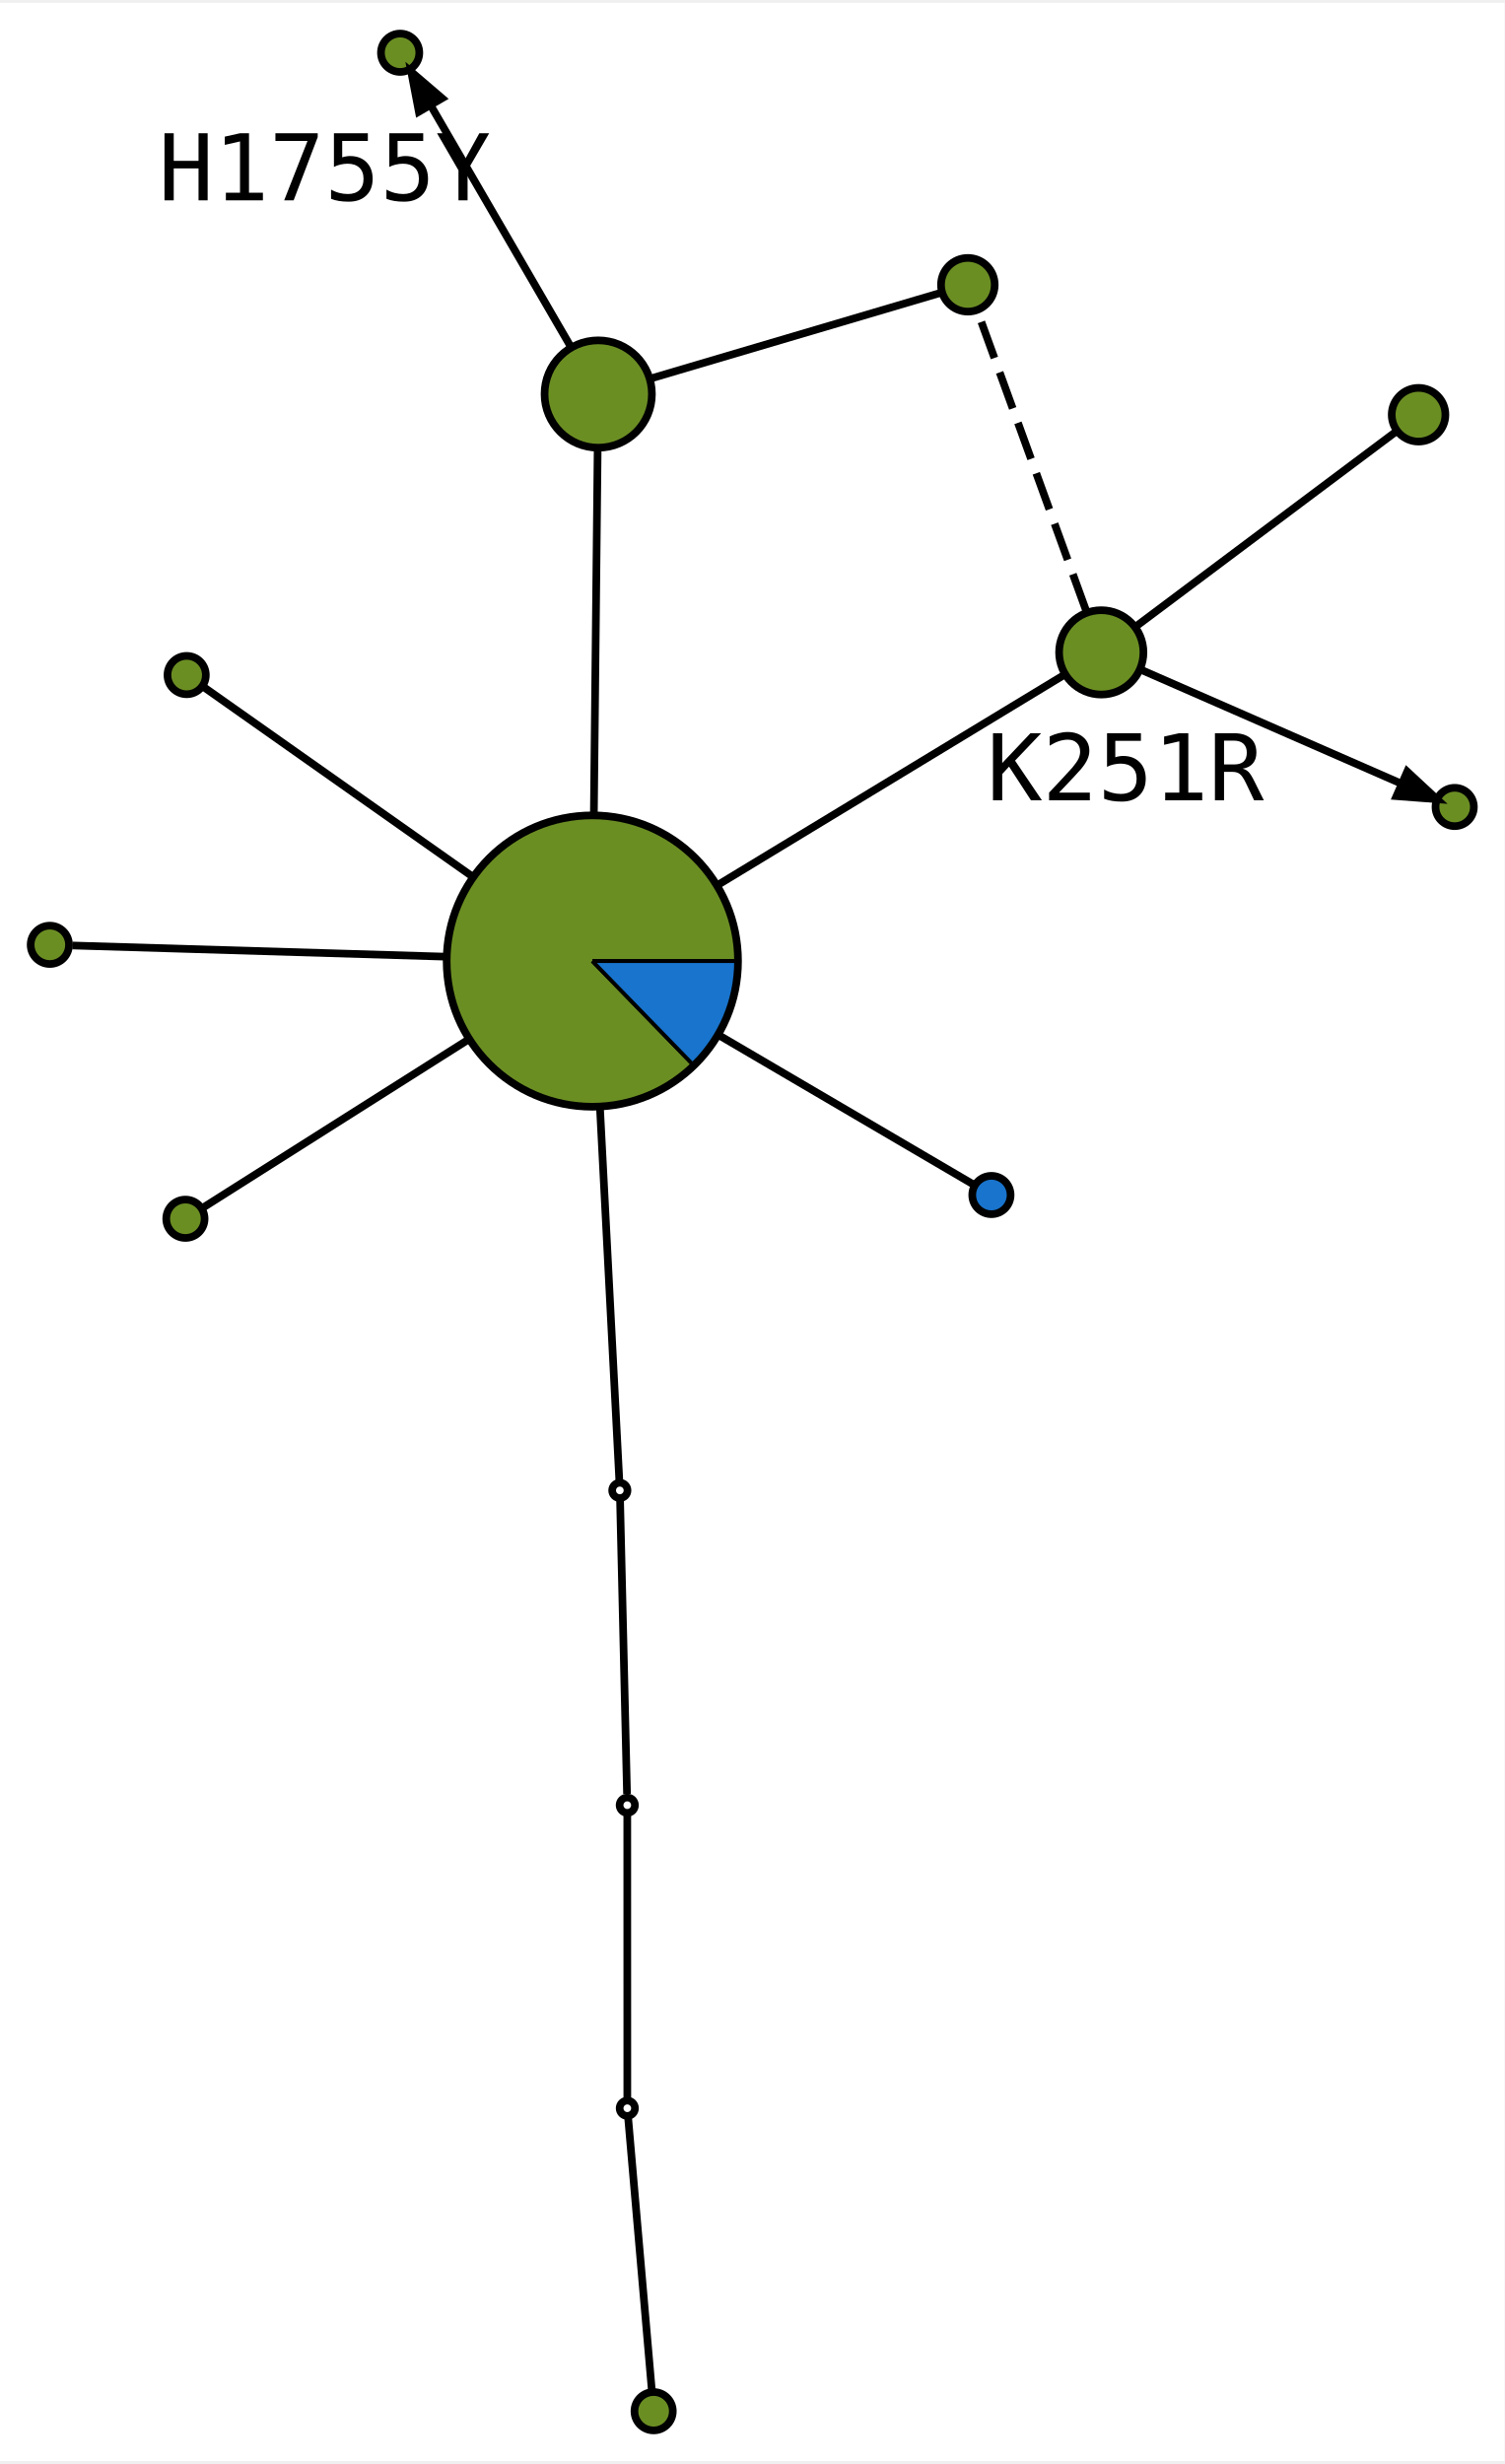
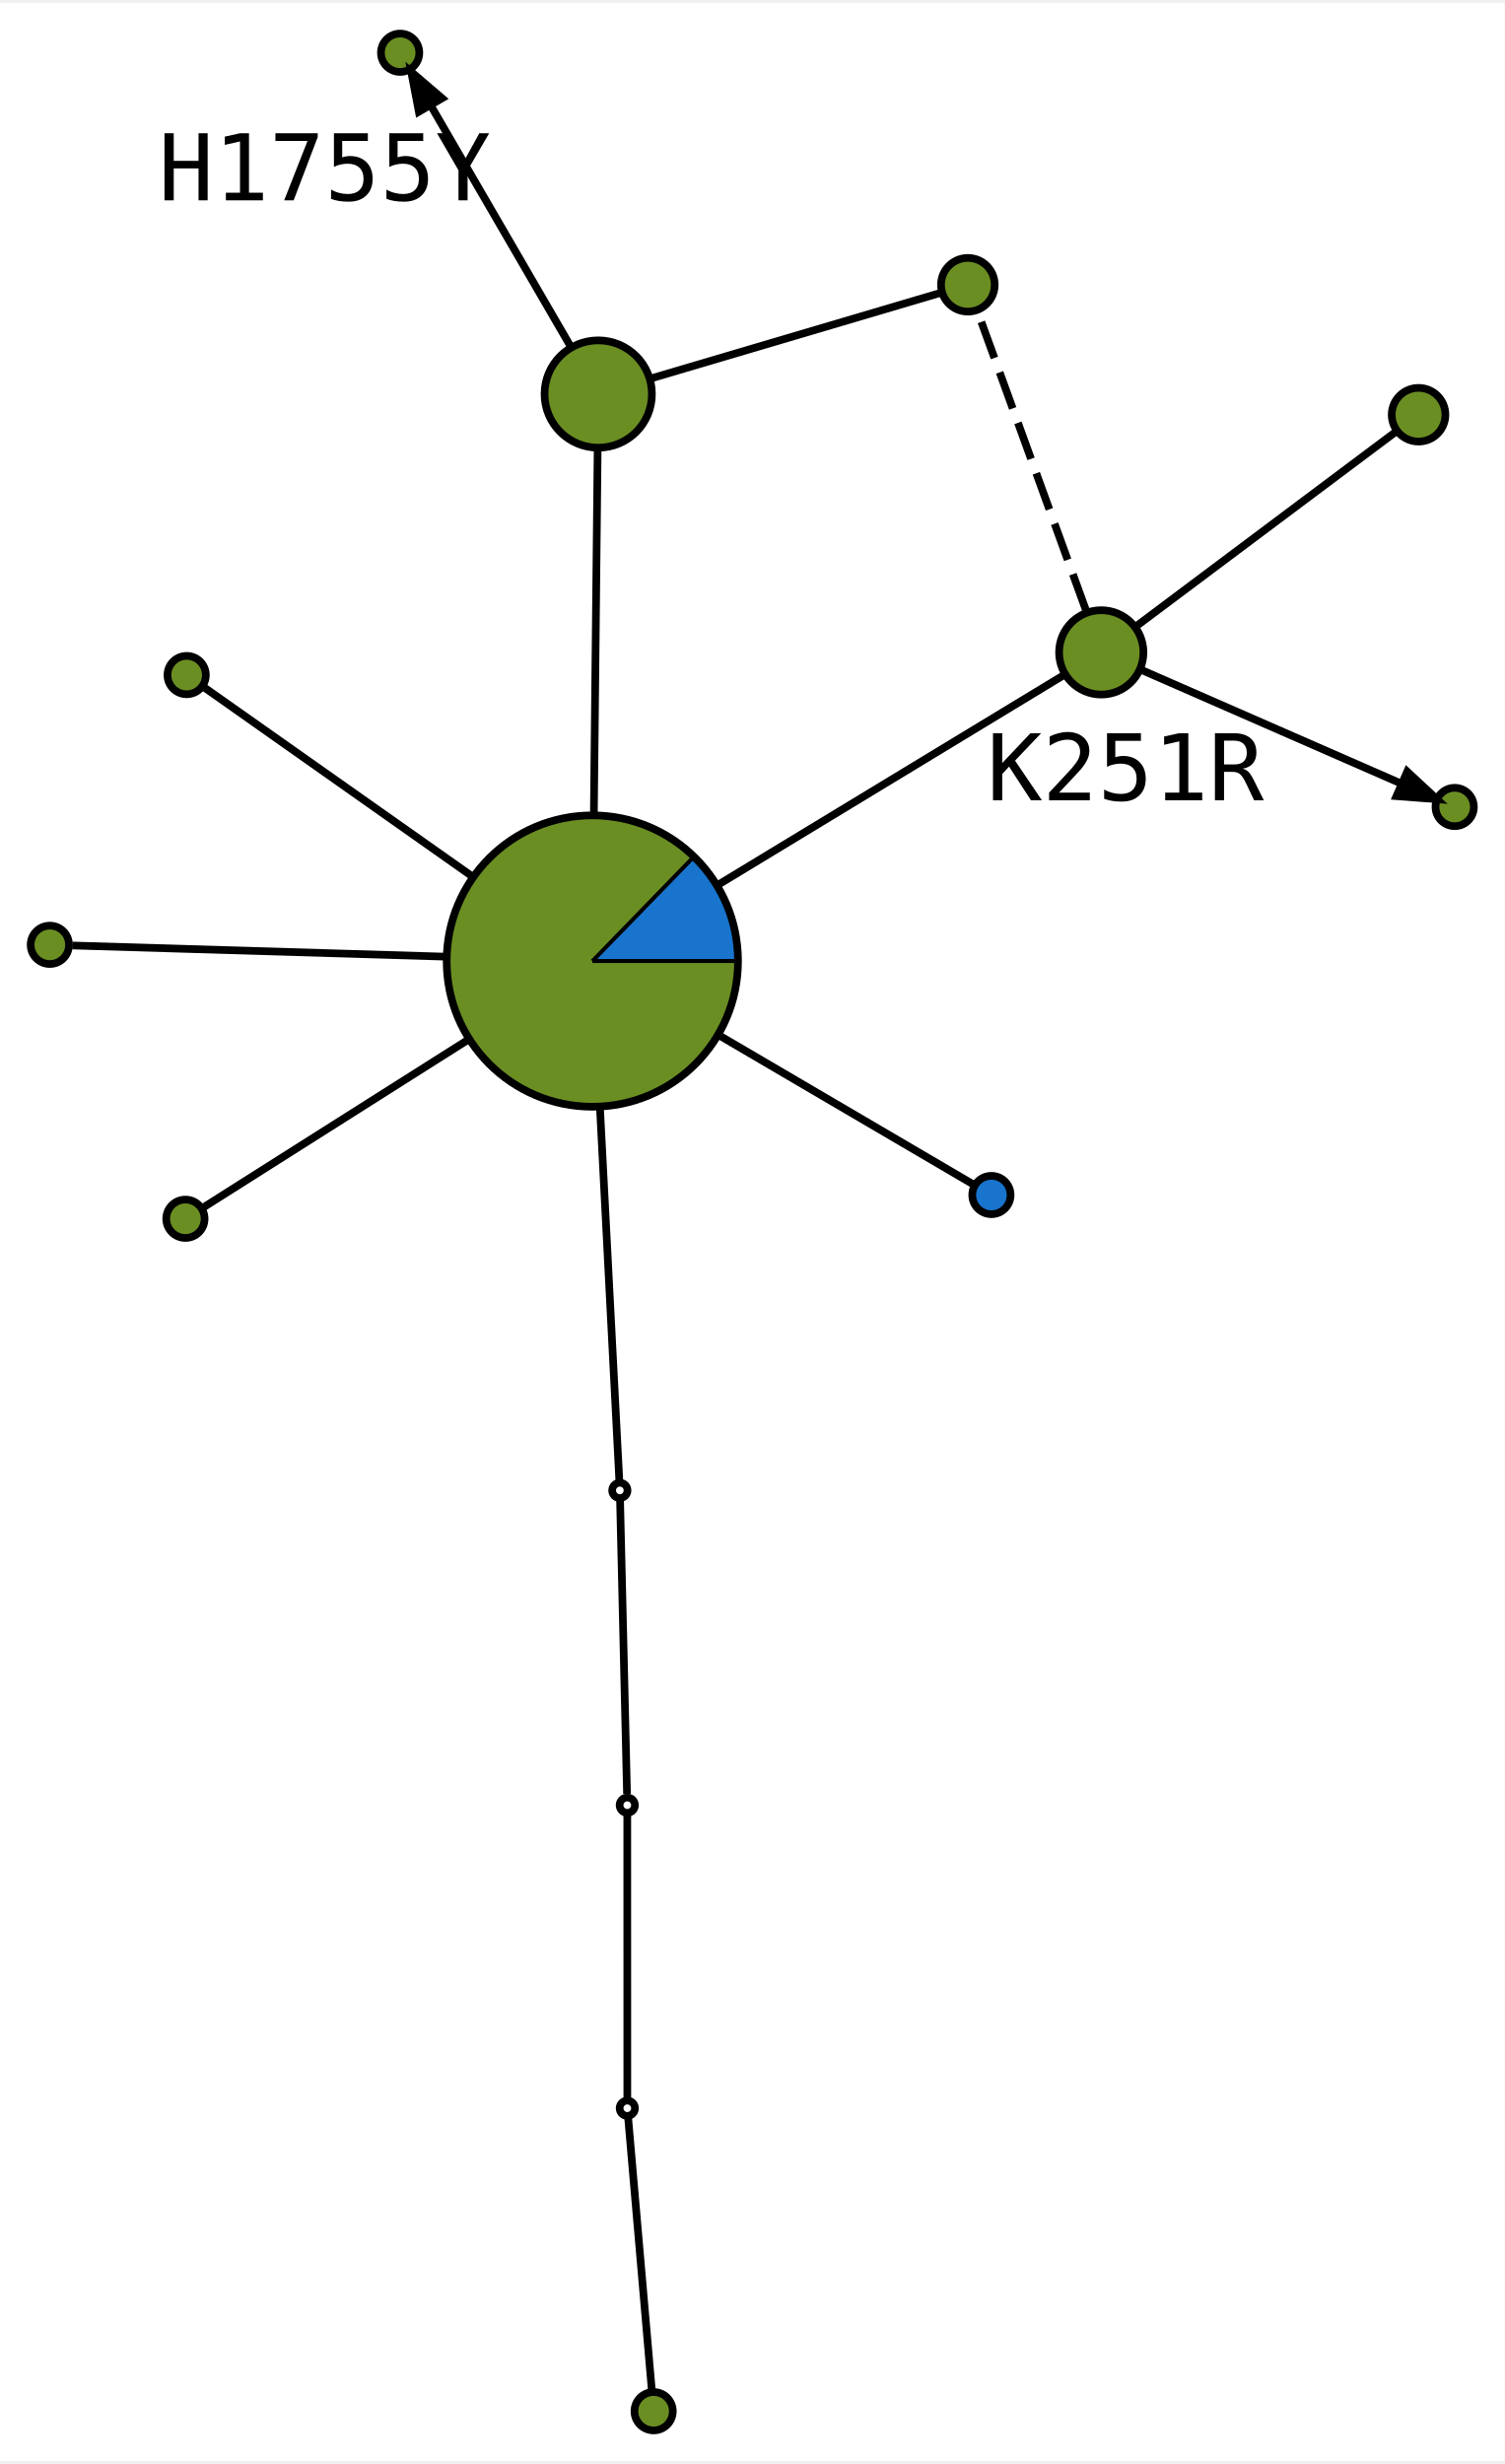
<svg xmlns="http://www.w3.org/2000/svg" width="196pt" height="321pt" viewBox="0.00 0.00 196.22 320.60">
  <g id="graph0" class="graph" transform="scale(1 1) rotate(0) translate(65.6941 88.9709)">
    <polygon fill="white" stroke="none" points="-65.694,231.626 -65.694,-88.971 130.531,-88.971 130.531,231.626 -65.694,231.626" />
    <g id="node1" class="node">
      <ellipse fill="olivedrab" stroke="black" cx="12.329" cy="-37.961" rx="7" ry="7" />
    </g>
    <g id="node2" class="node">
-       <path fill="olivedrab" stroke="black" stroke-width="0.5" d="M11.562,35.992C11.562,35.992 30.562,35.992 30.562,35.992 30.562,34.906 30.469,33.822 30.284,32.752 30.099,31.682 29.823,30.629 29.457,29.607 29.093,28.584 28.641,27.594 28.107,26.649 27.573,25.703 26.959,24.805 26.271,23.964 25.584,23.124 24.826,22.343 24.005,21.632 23.184,20.921 22.304,20.282 21.374,19.721 20.444,19.16 19.468,18.68 18.456,18.286 17.444,17.892 16.4,17.586 15.336,17.37 14.271,17.154 13.191,17.03 12.105,16.999 11.02,16.968 9.933,17.03 8.858,17.185 7.784,17.34 6.724,17.586 5.691,17.922 4.658,18.257 3.656,18.68 2.696,19.187 1.735,19.694 0.82,20.282 -0.04,20.945 -0.9,21.608 -1.701,22.344 -2.436,23.144 -3.17,23.944 -3.834,24.806 -4.421,25.719 -5.008,26.633 -5.516,27.595 -5.939,28.595 -6.362,29.596 -6.698,30.63 -6.944,31.688 -7.19,32.746 -7.345,33.823 -7.407,34.907 -7.469,35.991 -7.437,37.078 -7.314,38.157 -7.19,39.236 -6.974,40.303 -6.668,41.344 -6.362,42.386 -5.967,43.4 -5.488,44.375 -5.009,45.349 -4.447,46.281 -3.809,47.16 -3.171,48.038 -2.458,48.86 -1.679,49.617 -0.901,50.374 -0.058,51.062 0.838,51.675 1.734,52.288 2.682,52.823 3.67,53.275 4.657,53.726 5.682,54.091 6.732,54.367 7.783,54.643 8.855,54.829 9.937,54.922 11.018,55.015 12.107,55.015 13.188,54.922 14.27,54.829 15.342,54.643 16.393,54.367 17.443,54.091 18.468,53.726 19.455,53.275 20.443,52.823 21.39,52.288 22.287,51.675 23.183,51.062 24.026,50.374 24.804,49.617 24.804,49.617 11.562,35.992 11.562,35.992" />
-       <path fill="#1874cd" stroke="black" stroke-width="0.5" d="M11.562,35.992C11.562,35.992 24.804,49.617 24.804,49.617 25.258,49.176 25.69,48.712 26.098,48.228 26.506,47.743 26.889,47.239 27.247,46.716 27.604,46.193 27.935,45.653 28.238,45.097 28.542,44.541 28.817,43.971 29.064,43.388 29.31,42.804 29.527,42.209 29.715,41.604 29.902,40.999 30.058,40.385 30.184,39.765 30.31,39.144 30.404,38.518 30.468,37.888 30.531,37.258 30.562,36.625 30.562,35.992 30.562,35.992 11.562,35.992 11.562,35.992" />
+       <path fill="#1874cd" stroke="black" stroke-width="0.5" d="M11.562,35.992C11.562,35.992 30.562,35.992 30.562,35.992 30.562,35.358 30.531,34.725 30.468,34.096 30.404,33.465 30.31,32.839 30.184,32.218 30.058,31.598 29.902,30.984 29.715,30.379 29.527,29.774 29.31,29.179 29.064,28.595 28.817,28.012 28.542,27.442 28.238,26.886 27.935,26.33 27.604,25.79 27.247,25.267 26.889,24.744 26.506,24.24 26.098,23.756 25.69,23.271 25.258,22.807 24.804,22.366 24.804,22.366 11.562,35.992 11.562,35.992" />
+       <path fill="olivedrab" stroke="black" stroke-width="0.5" d="M11.562,35.992C11.562,35.992 24.804,22.366 24.804,22.366 24.026,21.609 23.183,20.921 22.287,20.308 21.39,19.695 20.443,19.16 19.455,18.709 18.468,18.257 17.443,17.892 16.393,17.616 15.342,17.34 14.27,17.154 13.188,17.061 12.107,16.968 11.018,16.968 9.937,17.061 8.855,17.154 7.783,17.34 6.732,17.616 5.682,17.892 4.657,18.257 3.67,18.709 2.682,19.16 1.734,19.695 0.838,20.308 -0.058,20.921 -0.901,21.609 -1.679,22.366 -2.458,23.123 -3.171,23.945 -3.809,24.824 -4.447,25.702 -5.009,26.634 -5.488,27.608 -5.967,28.583 -6.362,29.597 -6.668,30.639 -6.974,31.681 -7.19,32.747 -7.314,33.826 -7.437,34.905 -7.469,35.992 -7.407,37.076 -7.345,38.16 -7.19,39.237 -6.944,40.295 -6.698,41.353 -6.362,42.387 -5.939,43.388 -5.516,44.388 -5.008,45.35 -4.421,46.264 -3.834,47.177 -3.17,48.039 -2.436,48.839 -1.701,49.639 -0.9,50.374 -0.04,51.038 0.82,51.701 1.735,52.289 2.696,52.796 3.656,53.303 4.658,53.726 5.691,54.062 6.724,54.397 7.784,54.644 8.858,54.798 9.933,54.953 11.02,55.015 12.105,54.984 13.191,54.953 14.271,54.829 15.336,54.613 16.4,54.397 17.444,54.091 18.456,53.697 19.468,53.303 20.444,52.823 21.374,52.262 22.304,51.701 23.184,51.062 24.005,50.351 24.826,49.64 25.584,48.859 26.271,48.019 26.959,47.178 27.573,46.28 28.107,45.334 28.641,44.389 29.093,43.399 29.457,42.377 29.823,41.354 30.099,40.301 30.284,39.231 30.469,38.161 30.562,37.078 30.562,35.992 30.562,35.992 11.562,35.992 11.562,35.992" />
      <ellipse fill="none" stroke="black" cx="11.562" cy="35.992" rx="19" ry="19" />
    </g>
    <g id="edge1" class="edge">
      <path fill="none" stroke="black" d="M12.255,-30.87C12.142,-19.953 11.921,1.348 11.759,16.984" />
    </g>
    <g id="node4" class="node">
      <ellipse fill="olivedrab" stroke="black" cx="-13.507" cy="-82.471" rx="2.5" ry="2.5" />
    </g>
    <g id="edge2" class="edge">
      <path fill="none" stroke="black" d="M8.737,-44.15C3.96,-52.379 -4.459,-66.883 -9.456,-75.493" />
      <polygon fill="black" stroke="black" points="-11.066,-74.78 -12.062,-79.983 -8.038,-76.537 -11.066,-74.78" />
      <text text-anchor="middle" x="-23.36" y="-63.221" font-family="monospace" font-size="12.00">H1755Y</text>
    </g>
    <g id="node10" class="node">
      <ellipse fill="olivedrab" stroke="black" cx="60.538" cy="-52.21" rx="3.5" ry="3.5" />
    </g>
    <g id="edge3" class="edge">
      <path fill="none" stroke="black" d="M19.442,-40.064C29.919,-43.16 49.109,-48.832 57.003,-51.165" />
    </g>
    <g id="node5" class="node">
      <ellipse fill="olivedrab" stroke="black" cx="-59.194" cy="33.875" rx="2.5" ry="2.5" />
    </g>
    <g id="edge8" class="edge">
      <path fill="none" stroke="black" d="M-7.772,35.413C-24.794,34.904 -48.102,34.206 -56.244,33.963" />
    </g>
    <g id="node6" class="node">
      <ellipse fill="olivedrab" stroke="black" cx="77.937" cy="-4.266" rx="5.5" ry="5.5" />
    </g>
    <g id="edge9" class="edge">
      <path fill="none" stroke="black" d="M27.97,26.04C42.865,17.006 63.88,4.26 73.185,-1.383" />
    </g>
    <g id="node7" class="node">
      <ellipse fill="#1874cd" stroke="black" cx="63.61" cy="66.505" rx="2.5" ry="2.5" />
    </g>
    <g id="edge10" class="edge">
      <path fill="none" stroke="black" d="M28.031,45.646C40.181,52.77 55.56,61.786 61.306,65.155" />
    </g>
    <g id="node11" class="node">
      <ellipse fill="olivedrab" stroke="black" cx="-41.512" cy="69.603" rx="2.5" ry="2.5" />
    </g>
    <g id="edge11" class="edge">
      <path fill="none" stroke="black" d="M-4.65,46.259C-17.088,54.136 -33.11,64.283 -39.106,68.08" />
    </g>
    <g id="node12" class="node">
      <ellipse fill="olivedrab" stroke="black" cx="-41.349" cy="-1.308" rx="2.5" ry="2.5" />
    </g>
    <g id="edge12" class="edge">
      <path fill="none" stroke="black" d="M-4.027,25.002C-16.708,16.063 -33.421,4.281 -39.242,0.177" />
    </g>
    <g id="node13" class="node">
      <ellipse fill="white" stroke="black" cx="15.147" cy="105.032" rx="1" ry="1" />
    </g>
    <g id="edge4" class="edge">
      <path fill="none" stroke="black" d="M12.561,55.223C13.489,73.098 14.773,97.826 15.079,103.729" />
    </g>
    <g id="node3" class="node">
      <ellipse fill="olivedrab" stroke="black" cx="19.555" cy="225.126" rx="2.5" ry="2.5" />
    </g>
    <g id="node8" class="node">
      <ellipse fill="olivedrab" stroke="black" cx="124.031" cy="15.897" rx="2.5" ry="2.5" />
    </g>
    <g id="edge13" class="edge">
      <path fill="none" stroke="black" d="M83.225,-1.953C91.528,1.679 107.634,8.724 116.936,12.793" />
      <polygon fill="black" stroke="black" points="117.838,11.278 121.717,14.885 116.435,14.484 117.838,11.278" />
      <text text-anchor="middle" x="81.08" y="15.02" font-family="monospace" font-size="12.00">K251R</text>
    </g>
    <g id="node9" class="node">
      <ellipse fill="olivedrab" stroke="black" cx="119.319" cy="-35.261" rx="3.5" ry="3.5" />
    </g>
    <g id="edge14" class="edge">
      <path fill="none" stroke="black" d="M82.366,-7.583C90.873,-13.954 109.287,-27.747 116.417,-33.088" />
    </g>
    <g id="edge15" class="edge">
      <path fill="none" stroke="black" stroke-dasharray="5,2" d="M75.941,-9.765C72.3,-19.801 64.681,-40.795 61.736,-48.91" />
    </g>
    <g id="node14" class="node">
      <ellipse fill="white" stroke="black" cx="16.117" cy="146.085" rx="1" ry="1" />
    </g>
    <g id="edge5" class="edge">
      <path fill="none" stroke="black" d="M15.171,106.046C15.301,111.578 15.928,138.083 16.083,144.623" />
    </g>
    <g id="node15" class="node">
      <ellipse fill="white" stroke="black" cx="16.122" cy="185.612" rx="1" ry="1" />
    </g>
    <g id="edge6" class="edge">
      <path fill="none" stroke="black" d="M16.117,147.4C16.118,153.401 16.121,178.156 16.122,184.251" />
    </g>
    <g id="edge7" class="edge">
      <path fill="none" stroke="black" d="M16.236,186.926C16.729,192.604 18.681,215.075 19.338,222.632" />
    </g>
  </g>
</svg>
